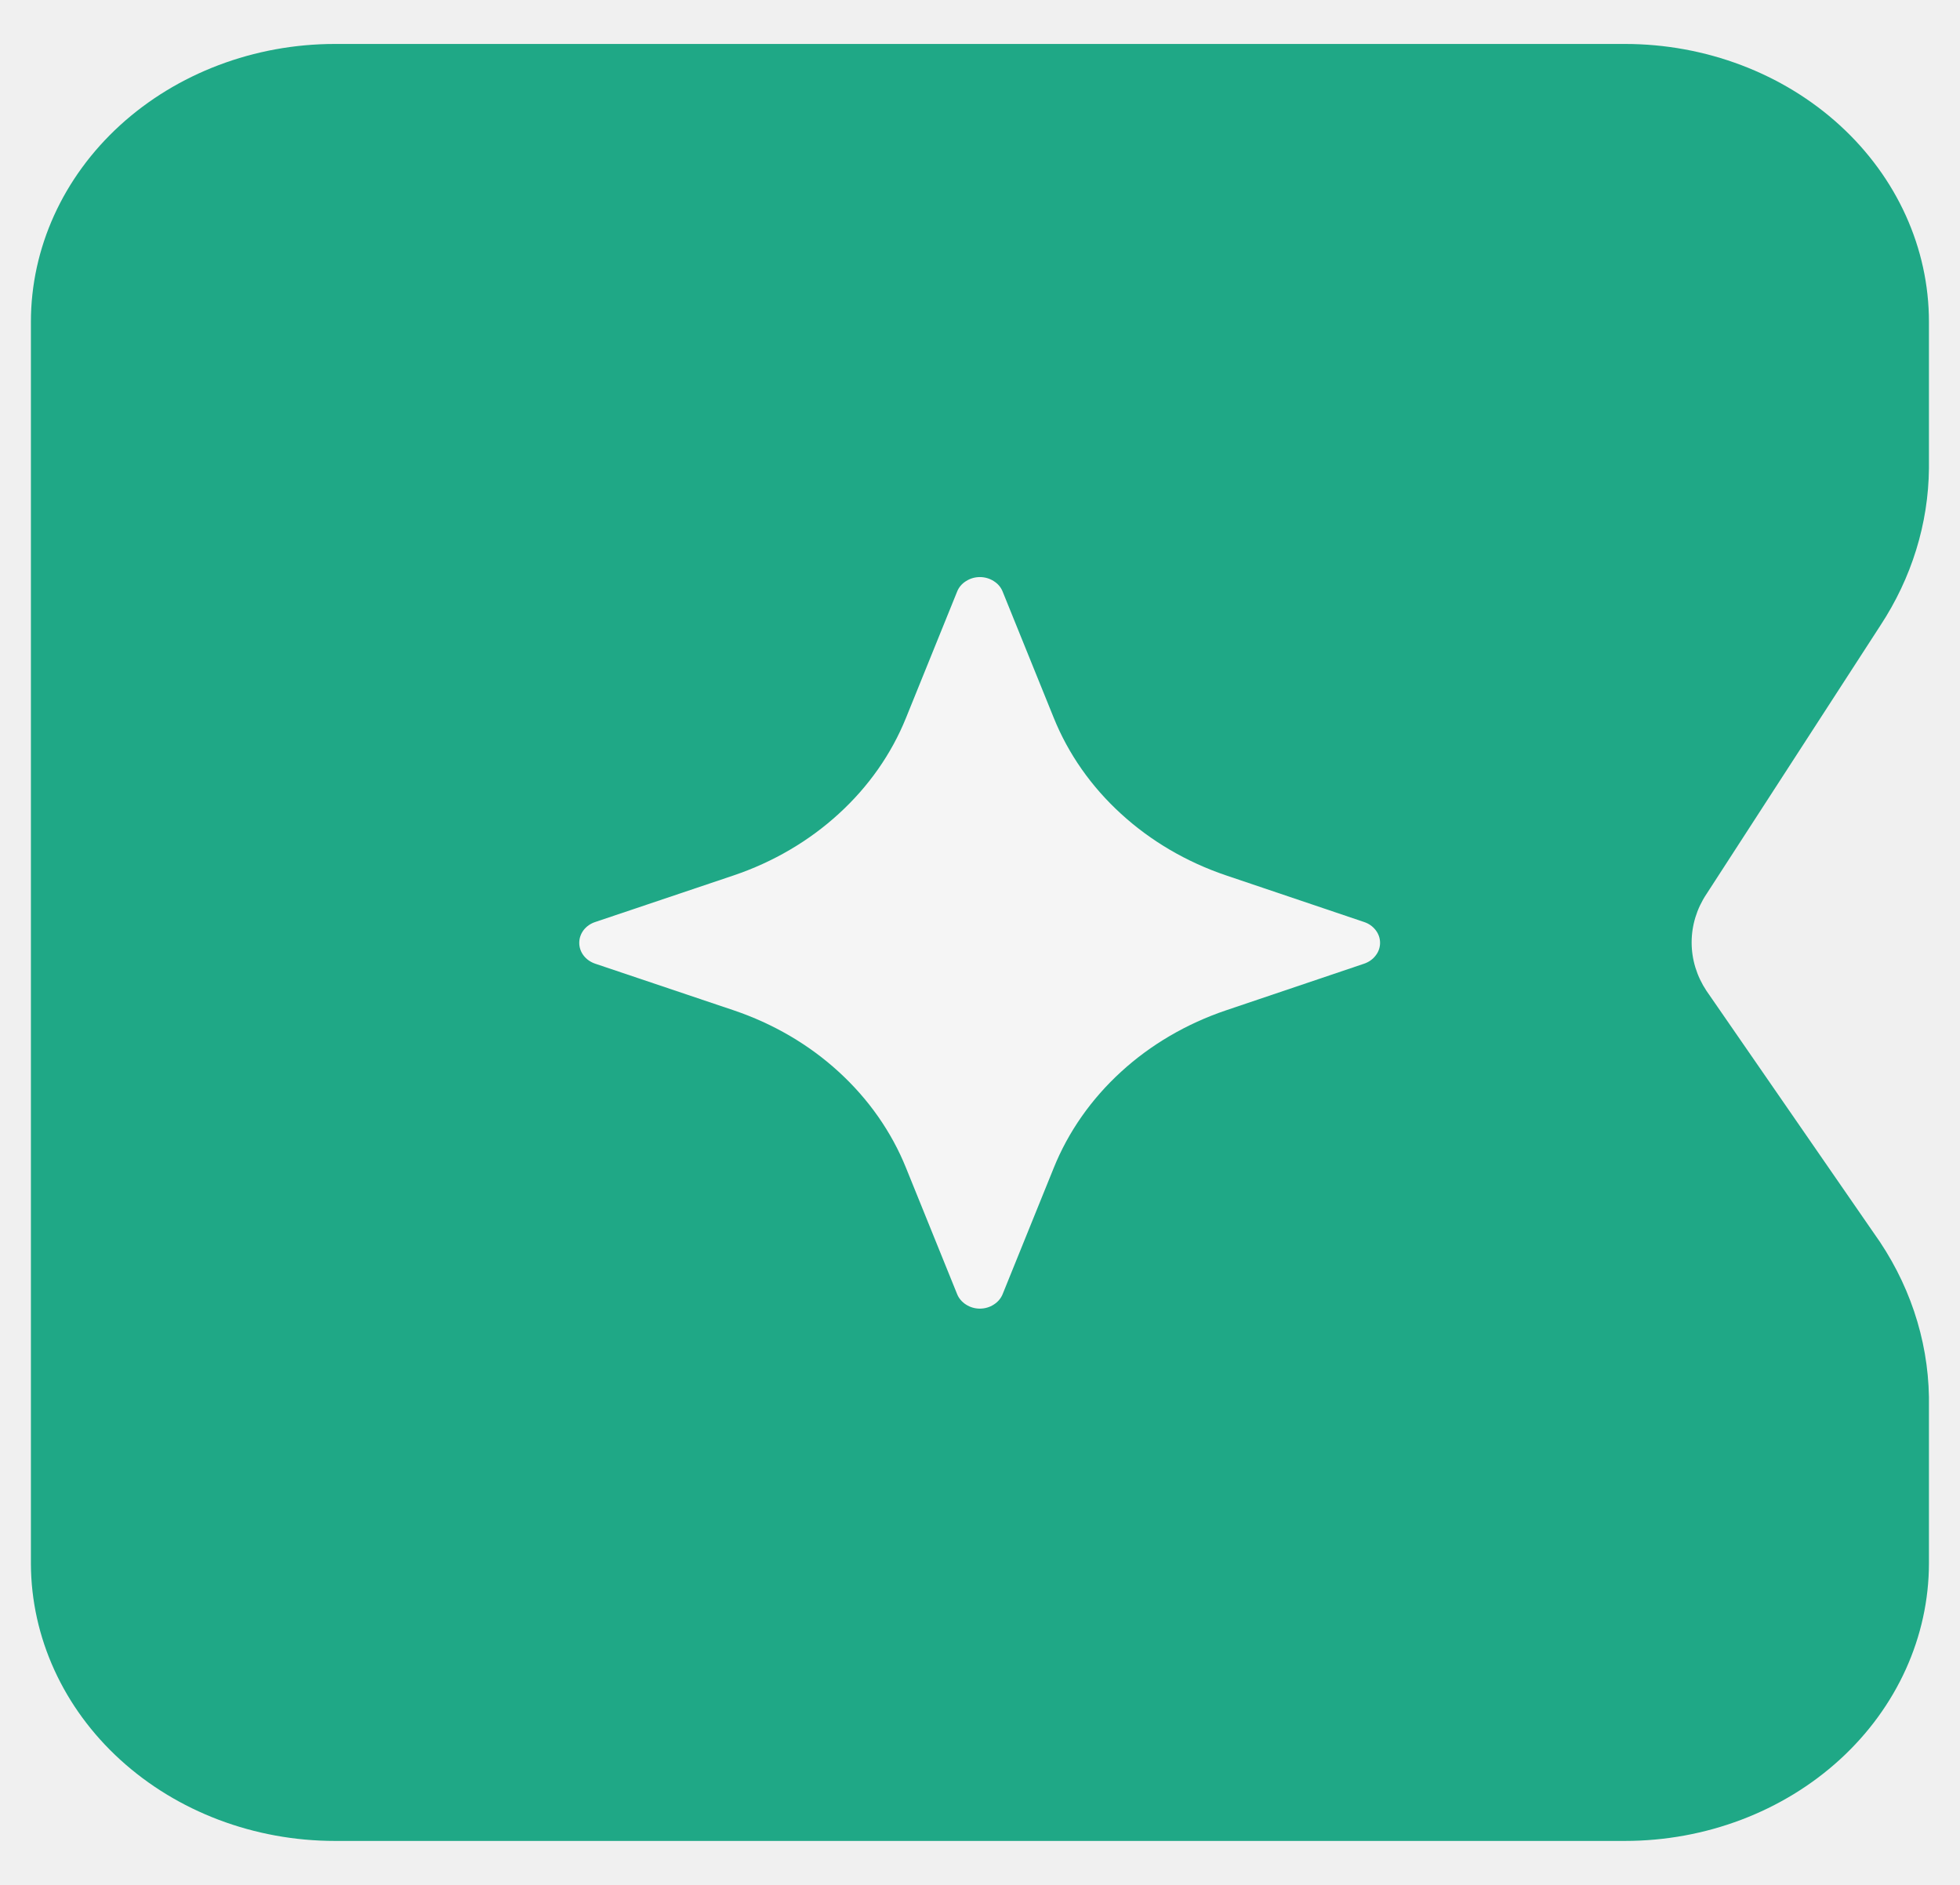
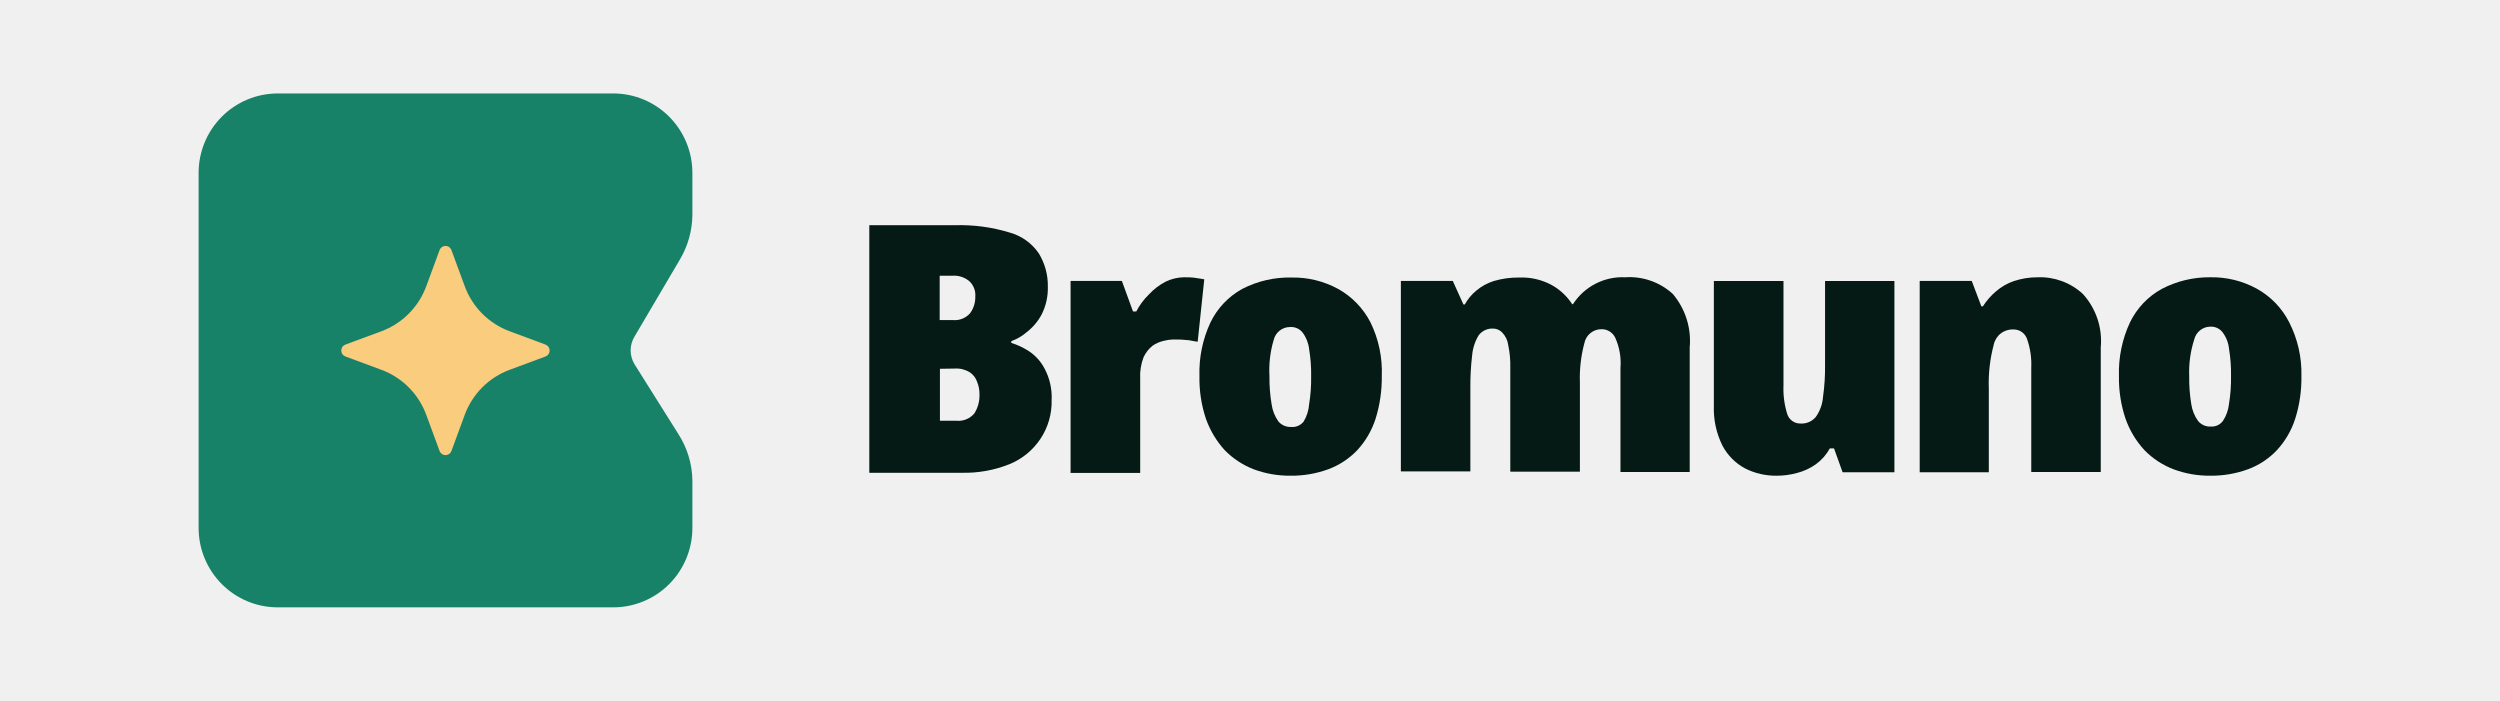
- <svg xmlns="http://www.w3.org/2000/svg" width="26" height="25" viewBox="0 0 26 25" fill="none">
-   <path d="M0.41 4.269C0.41 3.291 0.835 2.354 1.591 1.663C2.348 0.972 3.374 0.583 4.443 0.583H21.555C22.625 0.583 23.651 0.972 24.407 1.663C25.163 2.354 25.588 3.291 25.588 4.269V6.212C25.581 6.947 25.358 7.666 24.944 8.296L22.637 11.858C22.508 12.051 22.44 12.274 22.44 12.5C22.44 12.726 22.508 12.948 22.637 13.142L24.854 16.351C25.32 16.998 25.575 17.754 25.588 18.529V20.731C25.588 21.708 25.163 22.646 24.407 23.337C23.651 24.028 22.625 24.417 21.555 24.417H4.443C3.376 24.417 2.352 24.03 1.596 23.341C0.84 22.653 0.414 21.718 0.41 20.743V4.269Z" fill="#1FA886" />
-   <path d="M12.696 7.848C12.718 7.791 12.759 7.742 12.814 7.708C12.868 7.673 12.932 7.654 12.998 7.654C13.065 7.654 13.129 7.673 13.183 7.708C13.238 7.742 13.279 7.791 13.301 7.848L13.978 9.52C14.171 9.999 14.476 10.434 14.871 10.794C15.265 11.155 15.741 11.434 16.265 11.611L18.095 12.229C18.157 12.249 18.21 12.287 18.248 12.336C18.287 12.386 18.307 12.445 18.307 12.505C18.307 12.566 18.287 12.625 18.248 12.674C18.21 12.724 18.157 12.761 18.095 12.782L16.265 13.4C15.741 13.577 15.265 13.855 14.871 14.216C14.476 14.577 14.171 15.012 13.978 15.491L13.301 17.163C13.279 17.219 13.238 17.268 13.183 17.303C13.129 17.338 13.065 17.357 12.998 17.357C12.932 17.357 12.868 17.338 12.814 17.303C12.759 17.268 12.718 17.219 12.696 17.163L12.019 15.491C11.826 15.012 11.521 14.577 11.126 14.216C10.732 13.855 10.256 13.577 9.732 13.4L7.896 12.782C7.834 12.761 7.78 12.724 7.742 12.674C7.704 12.625 7.684 12.566 7.684 12.505C7.684 12.445 7.704 12.386 7.742 12.336C7.78 12.287 7.834 12.249 7.896 12.229L9.732 11.611C10.256 11.434 10.732 11.155 11.126 10.794C11.521 10.434 11.826 9.999 12.019 9.52L12.696 7.848Z" fill="#F5F5F5" />
+ <svg xmlns="http://www.w3.org/2000/svg" width="214" height="60" viewBox="0 0 214 60" fill="none">
+   <g clip-path="url(#clip0_1296_9003)">
+     <path d="M17 14.803C17 12.998 17.713 11.268 18.983 9.992C20.253 8.717 21.975 8 23.771 8H52.498C54.294 8 56.016 8.717 57.286 9.992C58.556 11.268 59.269 12.998 59.269 14.803V18.389C59.256 19.745 58.883 21.073 58.187 22.236L54.315 28.81C54.098 29.167 53.983 29.577 53.983 29.995C53.983 30.413 54.098 30.822 54.315 31.179L58.036 37.102C58.819 38.297 59.247 39.691 59.269 41.122V45.187C59.269 46.991 58.556 48.721 57.286 49.997C56.016 51.272 54.294 51.989 52.498 51.989H23.771C21.979 51.989 20.26 51.275 18.991 50.004C17.722 48.733 17.006 47.009 17 45.208V14.803Z" fill="#188268" />
+     <path d="M37.627 21.41C37.665 21.305 37.734 21.214 37.825 21.15C37.916 21.086 38.024 21.052 38.136 21.052C38.246 21.052 38.355 21.086 38.446 21.15C38.537 21.214 38.606 21.305 38.644 21.41L39.779 24.496C40.104 25.379 40.616 26.182 41.278 26.848C41.941 27.514 42.74 28.027 43.619 28.354L46.691 29.495C46.795 29.533 46.886 29.602 46.949 29.694C47.013 29.785 47.047 29.894 47.047 30.005C47.047 30.117 47.013 30.226 46.949 30.317C46.886 30.409 46.795 30.478 46.691 30.516L43.619 31.657C42.74 31.983 41.941 32.497 41.278 33.163C40.616 33.829 40.104 34.632 39.779 35.515L38.644 38.601C38.606 38.706 38.537 38.797 38.446 38.861C38.355 38.925 38.246 38.959 38.136 38.959C38.024 38.959 37.916 38.925 37.825 38.861C37.734 38.797 37.665 38.706 37.627 38.601L36.491 35.515C36.167 34.632 35.655 33.829 34.992 33.163C34.33 32.497 33.531 31.983 32.652 31.657L29.569 30.516C29.465 30.478 29.375 30.409 29.311 30.317C29.247 30.226 29.213 30.117 29.213 30.005C29.213 29.894 29.247 29.785 29.311 29.694C29.375 29.602 29.465 29.533 29.569 29.495L32.652 28.354C33.531 28.027 34.33 27.514 34.992 26.848C35.655 26.182 36.167 25.379 36.491 24.496L37.627 21.41Z" fill="#FACC7E" />
+     <path d="M197.001 32.2C197.021 33.434 196.842 34.664 196.471 35.841C196.15 36.843 195.615 37.763 194.903 38.535C194.216 39.262 193.372 39.82 192.436 40.166C191.397 40.546 190.298 40.734 189.192 40.72C188.118 40.731 187.051 40.543 186.044 40.166C185.112 39.807 184.267 39.252 183.567 38.535C182.849 37.758 182.297 36.841 181.945 35.841C181.551 34.668 181.361 33.437 181.382 32.2C181.332 30.615 181.655 29.04 182.323 27.604C182.911 26.388 183.859 25.385 185.038 24.735C186.323 24.062 187.754 23.718 189.202 23.735C190.591 23.708 191.963 24.045 193.183 24.713C194.37 25.37 195.335 26.369 195.952 27.582C196.682 29.008 197.043 30.597 197.001 32.2ZM187.396 32.2C187.384 32.993 187.442 33.786 187.569 34.569C187.643 35.104 187.847 35.611 188.164 36.047C188.297 36.203 188.463 36.326 188.651 36.407C188.838 36.488 189.042 36.525 189.246 36.514C189.442 36.526 189.638 36.489 189.817 36.408C189.996 36.327 190.153 36.203 190.273 36.047C190.567 35.605 190.749 35.098 190.803 34.569C190.93 33.786 190.988 32.993 190.976 32.2C190.99 31.414 190.932 30.628 190.803 29.853C190.752 29.335 190.557 28.842 190.241 28.429C190.118 28.276 189.961 28.153 189.783 28.072C189.604 27.991 189.409 27.953 189.213 27.962C188.895 27.962 188.586 28.069 188.335 28.266C188.084 28.463 187.906 28.738 187.829 29.049C187.501 30.066 187.355 31.132 187.396 32.2Z" fill="#051A15" />
+     <path d="M174.428 23.735C175.851 23.68 177.239 24.191 178.289 25.158C178.85 25.772 179.276 26.498 179.541 27.288C179.805 28.077 179.902 28.914 179.825 29.744V40.404H173.876V31.483C173.915 30.648 173.794 29.815 173.519 29.027C173.436 28.781 173.277 28.568 173.065 28.419C172.853 28.27 172.599 28.194 172.34 28.201C171.953 28.184 171.572 28.306 171.265 28.545C170.958 28.784 170.745 29.124 170.664 29.505C170.339 30.73 170.196 31.997 170.242 33.265V40.426H164.326V24.05H168.782L169.604 26.223H169.734C170.049 25.733 170.435 25.294 170.88 24.919C171.324 24.541 171.834 24.25 172.384 24.061C173.043 23.843 173.733 23.733 174.428 23.735Z" fill="#051A15" />
+     <path d="M162.162 24.051V40.427H157.727L156.992 38.384H156.635C156.339 38.92 155.929 39.384 155.434 39.743C154.953 40.084 154.415 40.334 153.844 40.481C153.267 40.643 152.67 40.724 152.071 40.721C151.14 40.732 150.22 40.52 149.388 40.101C148.559 39.66 147.881 38.978 147.441 38.145C146.913 37.081 146.66 35.9 146.706 34.711V24.051H152.666V32.994C152.632 33.814 152.738 34.634 152.979 35.417C153.053 35.666 153.207 35.883 153.416 36.034C153.625 36.185 153.879 36.263 154.137 36.254C154.382 36.268 154.627 36.224 154.852 36.126C155.077 36.028 155.277 35.878 155.434 35.689C155.791 35.184 156.004 34.59 156.051 33.972C156.179 33.062 156.236 32.142 156.224 31.223V24.051H162.162Z" fill="#051A15" />
+     <path d="M139.123 23.735C139.862 23.685 140.602 23.786 141.301 24.031C142 24.275 142.642 24.659 143.19 25.159C143.723 25.787 144.126 26.517 144.375 27.305C144.624 28.092 144.714 28.922 144.639 29.744V40.405H138.712V31.494C138.783 30.612 138.63 29.726 138.269 28.918C138.164 28.694 137.997 28.505 137.788 28.374C137.579 28.242 137.336 28.175 137.09 28.18C136.743 28.176 136.406 28.294 136.137 28.515C135.868 28.735 135.685 29.043 135.619 29.386C135.325 30.487 135.198 31.626 135.24 32.765V40.372H129.281V31.461C129.298 30.823 129.239 30.184 129.108 29.56C129.058 29.152 128.88 28.771 128.599 28.473C128.495 28.36 128.367 28.27 128.226 28.21C128.084 28.15 127.931 28.121 127.777 28.125C127.543 28.117 127.311 28.167 127.1 28.269C126.889 28.371 126.706 28.523 126.566 28.712C126.254 29.234 126.065 29.822 126.014 30.429C125.906 31.345 125.855 32.267 125.863 33.189V40.35H119.914V24.05H124.359L125.268 26.06H125.387C125.635 25.611 125.965 25.213 126.36 24.887C126.807 24.507 127.326 24.223 127.885 24.05C128.588 23.845 129.317 23.747 130.049 23.757C130.999 23.718 131.943 23.931 132.785 24.376C133.512 24.771 134.129 25.343 134.581 26.039H134.645C135.126 25.294 135.792 24.69 136.578 24.285C137.364 23.881 138.241 23.691 139.123 23.735Z" fill="#051A15" />
+     <path d="M118.281 32.2C118.296 33.434 118.117 34.663 117.751 35.841C117.43 36.843 116.894 37.763 116.182 38.536C115.49 39.261 114.643 39.818 113.705 40.166C112.666 40.547 111.567 40.735 110.461 40.72C109.383 40.731 108.312 40.543 107.302 40.166C106.375 39.803 105.534 39.248 104.836 38.536C104.125 37.754 103.578 36.838 103.225 35.841C102.835 34.668 102.648 33.436 102.673 32.2C102.623 30.615 102.945 29.04 103.614 27.604C104.201 26.388 105.15 25.385 106.329 24.735C107.638 24.056 109.096 23.72 110.569 23.757C111.957 23.73 113.329 24.067 114.549 24.735C115.734 25.395 116.698 26.393 117.318 27.604C118.015 29.031 118.345 30.611 118.281 32.2ZM108.665 32.2C108.654 33.005 108.716 33.809 108.849 34.602C108.922 35.135 109.123 35.642 109.433 36.08C109.567 36.234 109.733 36.357 109.921 36.438C110.108 36.519 110.311 36.556 110.515 36.547C110.719 36.567 110.926 36.535 111.115 36.453C111.304 36.371 111.47 36.243 111.596 36.08C111.864 35.63 112.024 35.124 112.061 34.602C112.188 33.819 112.246 33.026 112.234 32.233C112.248 31.447 112.19 30.661 112.061 29.886C112.005 29.369 111.811 28.877 111.499 28.462C111.37 28.301 111.205 28.174 111.016 28.093C110.827 28.012 110.622 27.978 110.417 27.995C110.099 27.995 109.79 28.102 109.539 28.299C109.288 28.496 109.11 28.771 109.033 29.081C108.73 30.091 108.606 31.147 108.665 32.2Z" fill="#051A15" />
+     <path d="M101.344 23.735C101.679 23.735 102.014 23.735 102.339 23.79C102.663 23.844 102.944 23.877 103.085 23.909L102.523 29.245C102.328 29.245 102.079 29.169 101.787 29.125C101.328 29.072 100.865 29.05 100.403 29.06C100.132 29.069 99.864 29.11 99.602 29.18C99.266 29.257 98.946 29.397 98.661 29.593C98.332 29.854 98.069 30.189 97.893 30.571C97.665 31.162 97.566 31.796 97.601 32.429V40.481H91.642V24.05H96.033L96.985 26.659H97.266C97.548 26.119 97.913 25.627 98.347 25.202C98.755 24.762 99.234 24.395 99.764 24.116C100.257 23.874 100.796 23.744 101.344 23.735Z" fill="#051A15" />
+     <path d="M81.724 19.279C83.319 19.228 84.913 19.441 86.439 19.909C87.446 20.19 88.323 20.817 88.916 21.68C89.445 22.542 89.716 23.538 89.695 24.549C89.717 25.371 89.535 26.185 89.165 26.918C88.852 27.508 88.417 28.023 87.889 28.429C87.5 28.766 87.053 29.028 86.569 29.2V29.352C87.1 29.519 87.606 29.756 88.073 30.059C88.645 30.438 89.11 30.958 89.425 31.569C89.857 32.387 90.063 33.307 90.02 34.232C90.053 35.412 89.72 36.574 89.068 37.557C88.421 38.532 87.498 39.289 86.418 39.73C85.115 40.253 83.721 40.504 82.319 40.469H74.412V19.279H81.724ZM81.54 27.396C81.819 27.427 82.101 27.389 82.363 27.287C82.624 27.185 82.858 27.021 83.043 26.81C83.342 26.397 83.498 25.897 83.487 25.386C83.505 25.145 83.47 24.903 83.384 24.678C83.298 24.452 83.163 24.249 82.989 24.082C82.581 23.733 82.052 23.561 81.518 23.604H80.437V27.396H81.54ZM80.458 31.569V36.014H81.843C82.133 36.047 82.427 36.007 82.698 35.899C82.97 35.791 83.211 35.618 83.4 35.395C83.709 34.909 83.863 34.34 83.844 33.764C83.851 33.392 83.781 33.022 83.638 32.678C83.527 32.349 83.31 32.066 83.022 31.874C82.643 31.637 82.201 31.523 81.756 31.548L80.458 31.569Z" fill="#051A15" />
+   </g>
+   <defs>
+     <clipPath id="clip0_1296_9003">
+       <rect width="180" height="44" fill="white" transform="translate(17 8)" />
+     </clipPath>
+   </defs>
</svg>
